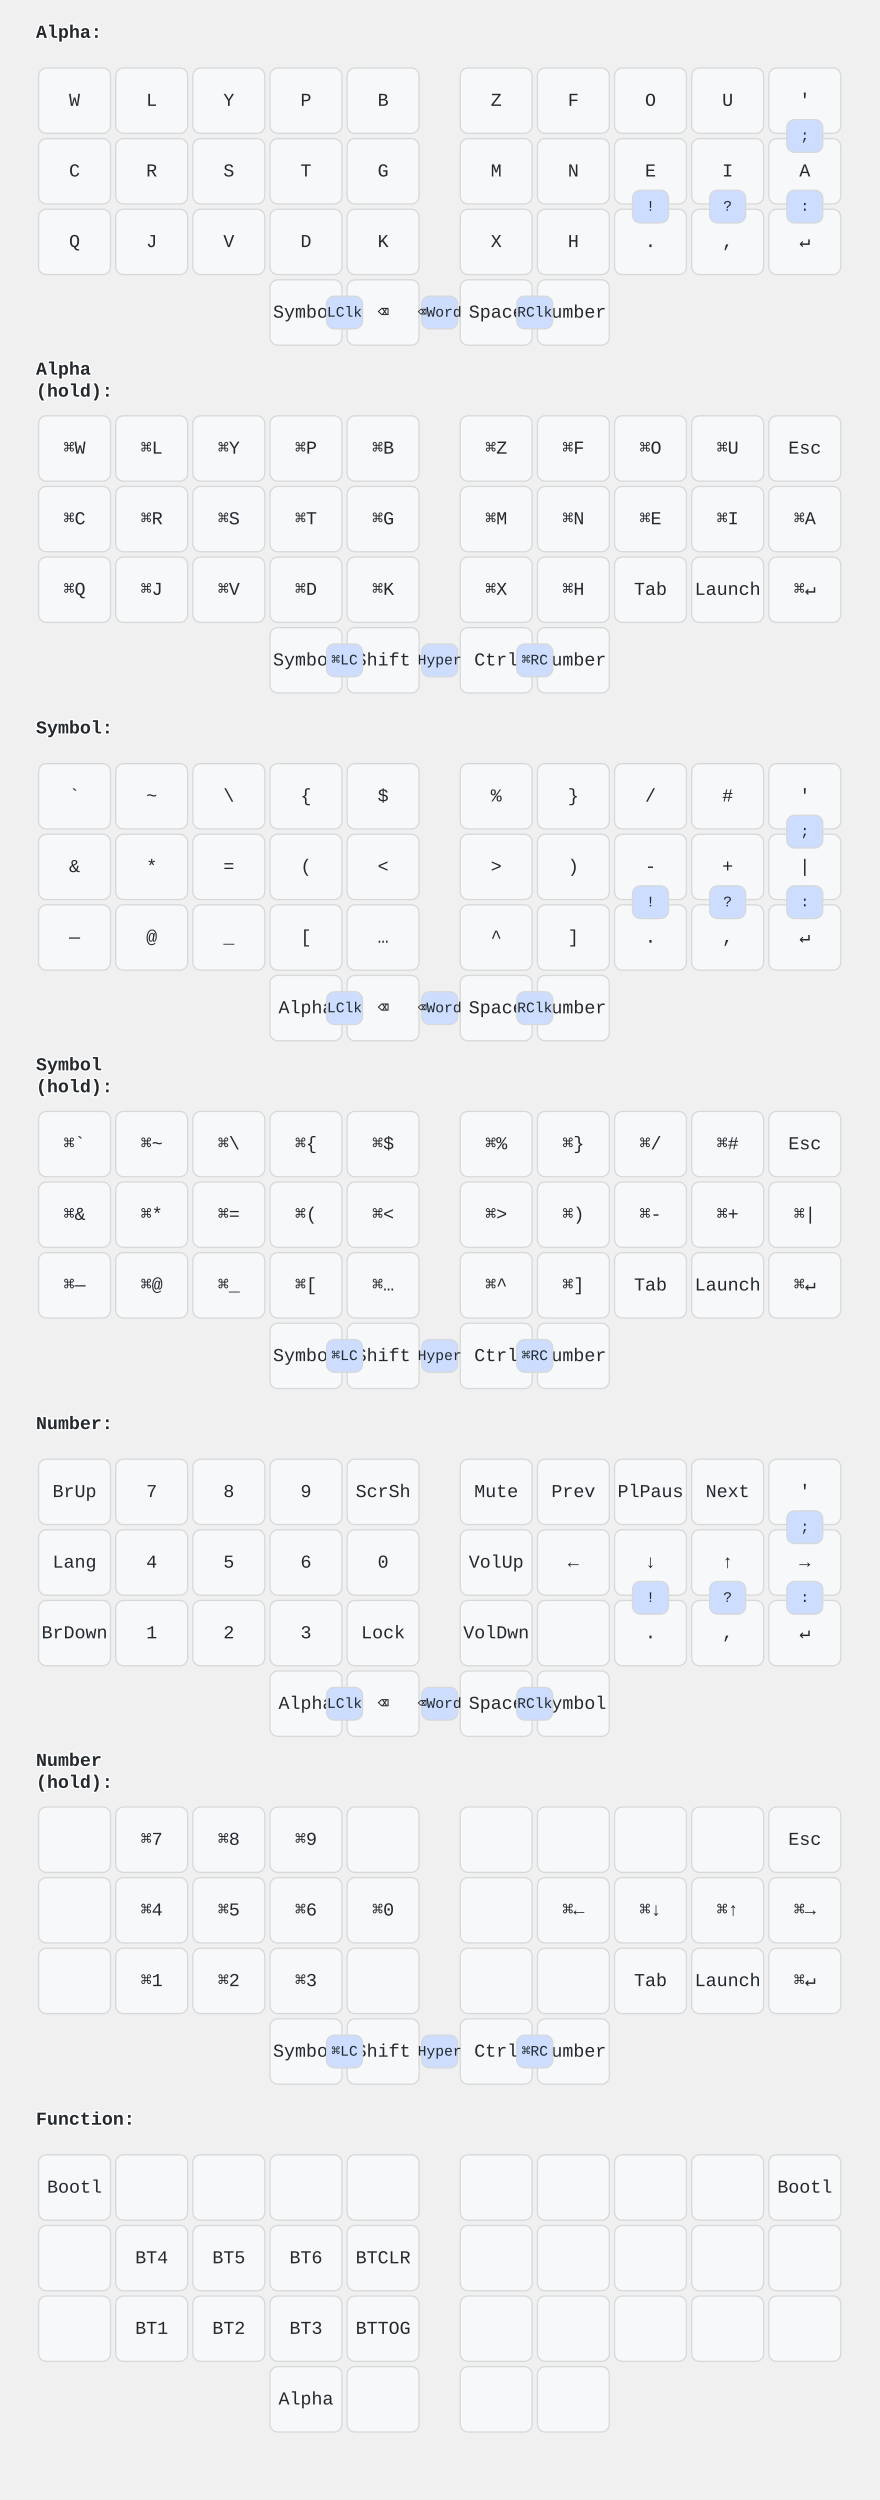
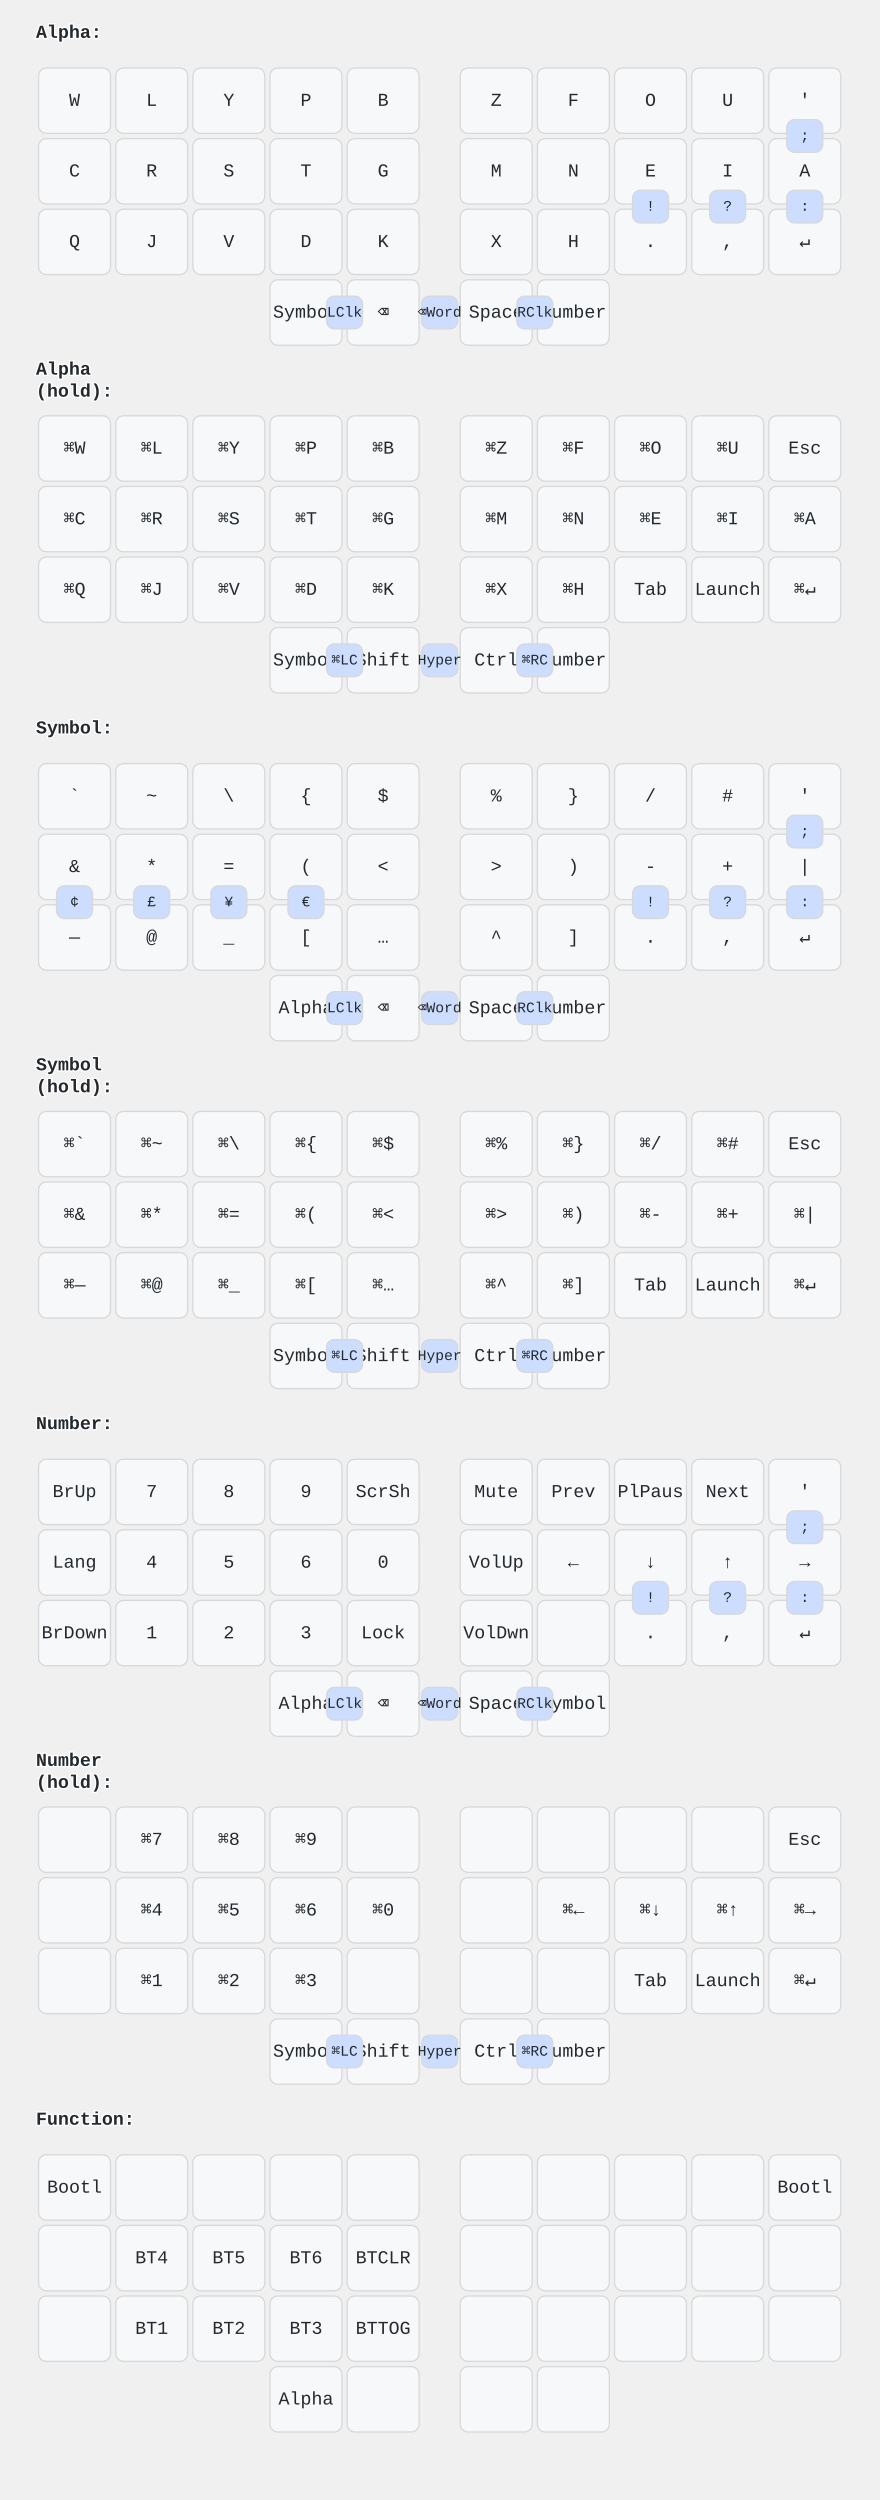
<svg xmlns="http://www.w3.org/2000/svg" width="672.5" height="1912" viewBox="0 0 672.5 1912">
  <style>
    svg {
        font-family: Menlo,SFMono-Regular,Consolas,Liberation Mono,monospace;
        font-size: 14px;
        font-kerning: normal;
        text-rendering: optimizeLegibility;
        fill: #24292e;
    }

    rect {
        fill: #f6f8fa;
        stroke: #d6d8da;
        stroke-width: 1;
    }

    .held {
        fill: #fdd;
    }

    .combo {
        fill: #cdf;
    }

    .ghost {
        fill: #ddd;
    }

    text {
        text-anchor: middle;
        dominant-baseline: middle;
    }

    .label {
        font-weight: bold;
        text-anchor: start;
        stroke: white;
        stroke-width: 2;
        paint-order: stroke;
    }

    .small {
        font-size: 80%;
    }
</style>
  <text x="27.5" y="25.0" class="label">Alpha:</text>
  <rect rx="6" ry="6" x="29.5" y="52" width="55" height="50" />
  <text x="57.0" y="77.0">W</text>
  <rect rx="6" ry="6" x="88.5" y="52" width="55" height="50" />
  <text x="116.0" y="77.0">L</text>
  <rect rx="6" ry="6" x="147.5" y="52" width="55" height="50" />
  <text x="175.0" y="77.0">Y</text>
  <rect rx="6" ry="6" x="206.5" y="52" width="55" height="50" />
  <text x="234.0" y="77.0">P</text>
  <rect rx="6" ry="6" x="265.5" y="52" width="55" height="50" />
  <text x="293.0" y="77.0">B</text>
  <rect rx="6" ry="6" x="29.5" y="106" width="55" height="50" />
  <text x="57.0" y="131.0">C</text>
  <rect rx="6" ry="6" x="88.5" y="106" width="55" height="50" />
  <text x="116.0" y="131.0">R</text>
  <rect rx="6" ry="6" x="147.5" y="106" width="55" height="50" />
  <text x="175.0" y="131.0">S</text>
  <rect rx="6" ry="6" x="206.5" y="106" width="55" height="50" />
  <text x="234.0" y="131.0">T</text>
  <rect rx="6" ry="6" x="265.5" y="106" width="55" height="50" />
  <text x="293.0" y="131.0">G</text>
  <rect rx="6" ry="6" x="29.5" y="160" width="55" height="50" />
  <text x="57.0" y="185.0">Q</text>
  <rect rx="6" ry="6" x="88.5" y="160" width="55" height="50" />
  <text x="116.0" y="185.0">J</text>
  <rect rx="6" ry="6" x="147.5" y="160" width="55" height="50" />
  <text x="175.0" y="185.0">V</text>
  <rect rx="6" ry="6" x="206.5" y="160" width="55" height="50" />
  <text x="234.0" y="185.0">D</text>
  <rect rx="6" ry="6" x="265.5" y="160" width="55" height="50" />
  <text x="293.0" y="185.0">K</text>
  <rect rx="6" ry="6" x="352.0" y="52" width="55" height="50" />
  <text x="379.5" y="77.0">Z</text>
  <rect rx="6" ry="6" x="411.0" y="52" width="55" height="50" />
  <text x="438.5" y="77.0">F</text>
  <rect rx="6" ry="6" x="470.0" y="52" width="55" height="50" />
  <text x="497.5" y="77.0">O</text>
  <rect rx="6" ry="6" x="529.0" y="52" width="55" height="50" />
  <text x="556.5" y="77.0">U</text>
  <rect rx="6" ry="6" x="588.0" y="52" width="55" height="50" />
  <text x="615.5" y="77.0">'</text>
  <rect rx="6" ry="6" x="352.0" y="106" width="55" height="50" />
  <text x="379.5" y="131.0">M</text>
  <rect rx="6" ry="6" x="411.0" y="106" width="55" height="50" />
  <text x="438.5" y="131.0">N</text>
  <rect rx="6" ry="6" x="470.0" y="106" width="55" height="50" />
  <text x="497.5" y="131.0">E</text>
  <rect rx="6" ry="6" x="529.0" y="106" width="55" height="50" />
  <text x="556.5" y="131.0">I</text>
  <rect rx="6" ry="6" x="588.0" y="106" width="55" height="50" />
  <text x="615.5" y="131.0">A</text>
  <rect rx="6" ry="6" x="352.0" y="160" width="55" height="50" />
  <text x="379.5" y="185.0">X</text>
  <rect rx="6" ry="6" x="411.0" y="160" width="55" height="50" />
  <text x="438.5" y="185.0">H</text>
  <rect rx="6" ry="6" x="470.0" y="160" width="55" height="50" />
  <text x="497.5" y="185.0">.</text>
  <rect rx="6" ry="6" x="529.0" y="160" width="55" height="50" />
  <text x="556.5" y="185.0">,</text>
  <rect rx="6" ry="6" x="588.0" y="160" width="55" height="50" />
  <text x="615.5" y="185.0">↵</text>
  <rect rx="6" ry="6" x="206.5" y="214" width="55" height="50" />
  <text x="234.0" y="239.0">Symbol</text>
  <rect rx="6" ry="6" x="265.5" y="214" width="55" height="50" />
  <text x="293.0" y="239.0">⌫</text>
  <rect rx="6" ry="6" x="352.0" y="214" width="55" height="50" />
  <text x="379.5" y="239.0">Space</text>
  <rect rx="6" ry="6" x="411.0" y="214" width="55" height="50" />
  <text x="438.5" y="239.0">Number</text>
  <rect rx="6" ry="6" x="483.75" y="145.5" width="27.5" height="25.0" class="combo" />
  <text x="497.5" y="158.0" class="small">!</text>
  <rect rx="6" ry="6" x="542.75" y="145.5" width="27.5" height="25.0" class="combo" />
  <text x="556.5" y="158.0" class="small">?</text>
  <rect rx="6" ry="6" x="601.75" y="145.5" width="27.5" height="25.0" class="combo" />
  <text x="615.5" y="158.0" class="small">:</text>
  <rect rx="6" ry="6" x="601.75" y="91.5" width="27.5" height="25.0" class="combo" />
  <text x="615.5" y="104.0" class="small">;</text>
  <rect rx="6" ry="6" x="322.5" y="226.5" width="27.5" height="25.0" class="combo" />
  <text x="336.25" y="239.0" class="small">⌫Word</text>
  <rect rx="6" ry="6" x="249.75" y="226.5" width="27.5" height="25.0" class="combo" />
  <text x="263.5" y="239.0" class="small">LClk</text>
  <rect rx="6" ry="6" x="395.25" y="226.5" width="27.5" height="25.0" class="combo" />
  <text x="409.0" y="239.0" class="small">RClk</text>
  <text x="27.5" y="291.0" class="label">
    <tspan x="27.5" dy="-0.6em">Alpha</tspan>
    <tspan x="27.5" dy="1.2em">(hold):</tspan>
  </text>
  <rect rx="6" ry="6" x="29.5" y="318" width="55" height="50" />
  <text x="57.0" y="343.0">⌘W</text>
  <rect rx="6" ry="6" x="88.5" y="318" width="55" height="50" />
  <text x="116.0" y="343.0">⌘L</text>
  <rect rx="6" ry="6" x="147.5" y="318" width="55" height="50" />
  <text x="175.0" y="343.0">⌘Y</text>
  <rect rx="6" ry="6" x="206.5" y="318" width="55" height="50" />
  <text x="234.0" y="343.0">⌘P</text>
  <rect rx="6" ry="6" x="265.5" y="318" width="55" height="50" />
  <text x="293.0" y="343.0">⌘B</text>
  <rect rx="6" ry="6" x="29.5" y="372" width="55" height="50" />
  <text x="57.0" y="397.0">⌘C</text>
  <rect rx="6" ry="6" x="88.5" y="372" width="55" height="50" />
  <text x="116.0" y="397.0">⌘R</text>
  <rect rx="6" ry="6" x="147.5" y="372" width="55" height="50" />
  <text x="175.0" y="397.0">⌘S</text>
  <rect rx="6" ry="6" x="206.5" y="372" width="55" height="50" />
  <text x="234.0" y="397.0">⌘T</text>
  <rect rx="6" ry="6" x="265.5" y="372" width="55" height="50" />
  <text x="293.0" y="397.0">⌘G</text>
  <rect rx="6" ry="6" x="29.5" y="426" width="55" height="50" />
  <text x="57.0" y="451.0">⌘Q</text>
  <rect rx="6" ry="6" x="88.5" y="426" width="55" height="50" />
  <text x="116.0" y="451.0">⌘J</text>
  <rect rx="6" ry="6" x="147.5" y="426" width="55" height="50" />
  <text x="175.0" y="451.0">⌘V</text>
  <rect rx="6" ry="6" x="206.5" y="426" width="55" height="50" />
  <text x="234.0" y="451.0">⌘D</text>
  <rect rx="6" ry="6" x="265.5" y="426" width="55" height="50" />
  <text x="293.0" y="451.0">⌘K</text>
  <rect rx="6" ry="6" x="352.0" y="318" width="55" height="50" />
  <text x="379.5" y="343.0">⌘Z</text>
  <rect rx="6" ry="6" x="411.0" y="318" width="55" height="50" />
  <text x="438.5" y="343.0">⌘F</text>
  <rect rx="6" ry="6" x="470.0" y="318" width="55" height="50" />
  <text x="497.5" y="343.0">⌘O</text>
  <rect rx="6" ry="6" x="529.0" y="318" width="55" height="50" />
  <text x="556.5" y="343.0">⌘U</text>
  <rect rx="6" ry="6" x="588.0" y="318" width="55" height="50" />
  <text x="615.5" y="343.0">Esc</text>
  <rect rx="6" ry="6" x="352.0" y="372" width="55" height="50" />
  <text x="379.5" y="397.0">⌘M</text>
  <rect rx="6" ry="6" x="411.0" y="372" width="55" height="50" />
  <text x="438.5" y="397.0">⌘N</text>
  <rect rx="6" ry="6" x="470.0" y="372" width="55" height="50" />
  <text x="497.5" y="397.0">⌘E</text>
  <rect rx="6" ry="6" x="529.0" y="372" width="55" height="50" />
  <text x="556.5" y="397.0">⌘I</text>
  <rect rx="6" ry="6" x="588.0" y="372" width="55" height="50" />
  <text x="615.5" y="397.0">⌘A</text>
  <rect rx="6" ry="6" x="352.0" y="426" width="55" height="50" />
  <text x="379.5" y="451.0">⌘X</text>
  <rect rx="6" ry="6" x="411.0" y="426" width="55" height="50" />
  <text x="438.5" y="451.0">⌘H</text>
  <rect rx="6" ry="6" x="470.0" y="426" width="55" height="50" />
  <text x="497.5" y="451.0">Tab</text>
  <rect rx="6" ry="6" x="529.0" y="426" width="55" height="50" />
  <text x="556.5" y="451.0">Launch</text>
  <rect rx="6" ry="6" x="588.0" y="426" width="55" height="50" />
  <text x="615.5" y="451.0">⌘↵</text>
  <rect rx="6" ry="6" x="206.5" y="480" width="55" height="50" />
  <text x="234.0" y="505.0">Symbol</text>
  <rect rx="6" ry="6" x="265.5" y="480" width="55" height="50" />
  <text x="293.0" y="505.0">Shift</text>
  <rect rx="6" ry="6" x="352.0" y="480" width="55" height="50" />
  <text x="379.5" y="505.0">Ctrl</text>
  <rect rx="6" ry="6" x="411.0" y="480" width="55" height="50" />
  <text x="438.5" y="505.0">Number</text>
  <rect rx="6" ry="6" x="322.5" y="492.5" width="27.5" height="25.0" class="combo" />
  <text x="336.25" y="505.0" class="small">Hyper</text>
  <rect rx="6" ry="6" x="249.75" y="492.5" width="27.5" height="25.0" class="combo" />
  <text x="263.5" y="505.0" class="small">⌘LC</text>
  <rect rx="6" ry="6" x="395.25" y="492.5" width="27.5" height="25.0" class="combo" />
  <text x="409.0" y="505.0" class="small">⌘RC</text>
  <text x="27.5" y="557.0" class="label">Symbol:</text>
  <rect rx="6" ry="6" x="29.5" y="584" width="55" height="50" />
  <text x="57.0" y="609.0">`</text>
  <rect rx="6" ry="6" x="88.5" y="584" width="55" height="50" />
  <text x="116.0" y="609.0">~</text>
  <rect rx="6" ry="6" x="147.5" y="584" width="55" height="50" />
  <text x="175.0" y="609.0">\</text>
  <rect rx="6" ry="6" x="206.5" y="584" width="55" height="50" />
  <text x="234.0" y="609.0">{</text>
  <rect rx="6" ry="6" x="265.5" y="584" width="55" height="50" />
  <text x="293.0" y="609.0">$</text>
  <rect rx="6" ry="6" x="29.5" y="638" width="55" height="50" />
  <text x="57.0" y="663.0">&amp;</text>
  <rect rx="6" ry="6" x="88.5" y="638" width="55" height="50" />
  <text x="116.0" y="663.0">*</text>
  <rect rx="6" ry="6" x="147.5" y="638" width="55" height="50" />
  <text x="175.0" y="663.0">=</text>
  <rect rx="6" ry="6" x="206.5" y="638" width="55" height="50" />
  <text x="234.0" y="663.0">(</text>
  <rect rx="6" ry="6" x="265.5" y="638" width="55" height="50" />
  <text x="293.0" y="663.0">&lt;</text>
  <rect rx="6" ry="6" x="29.5" y="692" width="55" height="50" />
  <text x="57.0" y="717.0">—</text>
  <rect rx="6" ry="6" x="88.5" y="692" width="55" height="50" />
  <text x="116.0" y="717.0">@</text>
  <rect rx="6" ry="6" x="147.5" y="692" width="55" height="50" />
  <text x="175.0" y="717.0">_</text>
  <rect rx="6" ry="6" x="206.5" y="692" width="55" height="50" />
  <text x="234.0" y="717.0">[</text>
  <rect rx="6" ry="6" x="265.5" y="692" width="55" height="50" />
  <text x="293.0" y="717.0">…</text>
  <rect rx="6" ry="6" x="352.0" y="584" width="55" height="50" />
  <text x="379.5" y="609.0">%</text>
  <rect rx="6" ry="6" x="411.0" y="584" width="55" height="50" />
  <text x="438.5" y="609.0">}</text>
  <rect rx="6" ry="6" x="470.0" y="584" width="55" height="50" />
  <text x="497.5" y="609.0">/</text>
  <rect rx="6" ry="6" x="529.0" y="584" width="55" height="50" />
  <text x="556.5" y="609.0">#</text>
  <rect rx="6" ry="6" x="588.0" y="584" width="55" height="50" />
  <text x="615.5" y="609.0">'</text>
  <rect rx="6" ry="6" x="352.0" y="638" width="55" height="50" />
  <text x="379.5" y="663.0">&gt;</text>
  <rect rx="6" ry="6" x="411.0" y="638" width="55" height="50" />
  <text x="438.5" y="663.0">)</text>
  <rect rx="6" ry="6" x="470.0" y="638" width="55" height="50" />
  <text x="497.5" y="663.0">-</text>
  <rect rx="6" ry="6" x="529.0" y="638" width="55" height="50" />
  <text x="556.5" y="663.0">+</text>
  <rect rx="6" ry="6" x="588.0" y="638" width="55" height="50" />
  <text x="615.5" y="663.0">|</text>
  <rect rx="6" ry="6" x="352.0" y="692" width="55" height="50" />
  <text x="379.5" y="717.0">^</text>
  <rect rx="6" ry="6" x="411.0" y="692" width="55" height="50" />
  <text x="438.5" y="717.0">]</text>
  <rect rx="6" ry="6" x="470.0" y="692" width="55" height="50" />
  <text x="497.5" y="717.0">.</text>
  <rect rx="6" ry="6" x="529.0" y="692" width="55" height="50" />
  <text x="556.5" y="717.0">,</text>
  <rect rx="6" ry="6" x="588.0" y="692" width="55" height="50" />
  <text x="615.5" y="717.0">↵</text>
  <rect rx="6" ry="6" x="206.5" y="746" width="55" height="50" />
  <text x="234.0" y="771.0">Alpha</text>
  <rect rx="6" ry="6" x="265.5" y="746" width="55" height="50" />
  <text x="293.0" y="771.0">⌫</text>
  <rect rx="6" ry="6" x="352.0" y="746" width="55" height="50" />
  <text x="379.5" y="771.0">Space</text>
  <rect rx="6" ry="6" x="411.0" y="746" width="55" height="50" />
  <text x="438.5" y="771.0">Number</text>
  <rect rx="6" ry="6" x="483.75" y="677.5" width="27.5" height="25.0" class="combo" />
  <text x="497.5" y="690.0" class="small">!</text>
  <rect rx="6" ry="6" x="542.75" y="677.5" width="27.5" height="25.0" class="combo" />
  <text x="556.5" y="690.0" class="small">?</text>
  <rect rx="6" ry="6" x="601.75" y="677.5" width="27.5" height="25.0" class="combo" />
  <text x="615.5" y="690.0" class="small">:</text>
  <rect rx="6" ry="6" x="601.75" y="623.5" width="27.5" height="25.0" class="combo" />
  <text x="615.5" y="636.0" class="small">;</text>
+   <rect rx="6" ry="6" x="43.25" y="677.5" width="27.5" height="25.0" class="combo" />
+   <text x="57.0" y="690.0" class="small">¢</text>
+   <rect rx="6" ry="6" x="102.25" y="677.5" width="27.5" height="25.0" class="combo" />
+   <text x="116.0" y="690.0" class="small">£</text>
+   <rect rx="6" ry="6" x="161.25" y="677.5" width="27.5" height="25.0" class="combo" />
+   <text x="175.0" y="690.0" class="small">¥</text>
+   <rect rx="6" ry="6" x="220.25" y="677.5" width="27.5" height="25.0" class="combo" />
+   <text x="234.0" y="690.0" class="small">€</text>
  <rect rx="6" ry="6" x="322.5" y="758.5" width="27.5" height="25.0" class="combo" />
  <text x="336.25" y="771.0" class="small">⌫Word</text>
  <rect rx="6" ry="6" x="249.75" y="758.5" width="27.5" height="25.0" class="combo" />
  <text x="263.5" y="771.0" class="small">LClk</text>
  <rect rx="6" ry="6" x="395.25" y="758.5" width="27.5" height="25.0" class="combo" />
  <text x="409.0" y="771.0" class="small">RClk</text>
  <text x="27.5" y="823.0" class="label">
    <tspan x="27.5" dy="-0.6em">Symbol</tspan>
    <tspan x="27.5" dy="1.2em">(hold):</tspan>
  </text>
  <rect rx="6" ry="6" x="29.5" y="850" width="55" height="50" />
  <text x="57.0" y="875.0">⌘`</text>
  <rect rx="6" ry="6" x="88.5" y="850" width="55" height="50" />
  <text x="116.0" y="875.0">⌘~</text>
  <rect rx="6" ry="6" x="147.5" y="850" width="55" height="50" />
  <text x="175.0" y="875.0">⌘\</text>
  <rect rx="6" ry="6" x="206.5" y="850" width="55" height="50" />
  <text x="234.0" y="875.0">⌘{</text>
  <rect rx="6" ry="6" x="265.5" y="850" width="55" height="50" />
  <text x="293.0" y="875.0">⌘$</text>
  <rect rx="6" ry="6" x="29.5" y="904" width="55" height="50" />
  <text x="57.0" y="929.0">⌘&amp;</text>
  <rect rx="6" ry="6" x="88.5" y="904" width="55" height="50" />
  <text x="116.0" y="929.0">⌘*</text>
  <rect rx="6" ry="6" x="147.5" y="904" width="55" height="50" />
  <text x="175.0" y="929.0">⌘=</text>
  <rect rx="6" ry="6" x="206.5" y="904" width="55" height="50" />
  <text x="234.0" y="929.0">⌘(</text>
  <rect rx="6" ry="6" x="265.5" y="904" width="55" height="50" />
  <text x="293.0" y="929.0">⌘&lt;</text>
  <rect rx="6" ry="6" x="29.5" y="958" width="55" height="50" />
  <text x="57.0" y="983.0">⌘—</text>
  <rect rx="6" ry="6" x="88.5" y="958" width="55" height="50" />
  <text x="116.0" y="983.0">⌘@</text>
  <rect rx="6" ry="6" x="147.5" y="958" width="55" height="50" />
  <text x="175.0" y="983.0">⌘_</text>
  <rect rx="6" ry="6" x="206.5" y="958" width="55" height="50" />
  <text x="234.0" y="983.0">⌘[</text>
  <rect rx="6" ry="6" x="265.5" y="958" width="55" height="50" />
  <text x="293.0" y="983.0">⌘…</text>
  <rect rx="6" ry="6" x="352.0" y="850" width="55" height="50" />
  <text x="379.5" y="875.0">⌘%</text>
  <rect rx="6" ry="6" x="411.0" y="850" width="55" height="50" />
  <text x="438.5" y="875.0">⌘}</text>
  <rect rx="6" ry="6" x="470.0" y="850" width="55" height="50" />
  <text x="497.5" y="875.0">⌘/</text>
  <rect rx="6" ry="6" x="529.0" y="850" width="55" height="50" />
  <text x="556.5" y="875.0">⌘#</text>
  <rect rx="6" ry="6" x="588.0" y="850" width="55" height="50" />
  <text x="615.5" y="875.0">Esc</text>
  <rect rx="6" ry="6" x="352.0" y="904" width="55" height="50" />
  <text x="379.5" y="929.0">⌘&gt;</text>
  <rect rx="6" ry="6" x="411.0" y="904" width="55" height="50" />
  <text x="438.5" y="929.0">⌘)</text>
  <rect rx="6" ry="6" x="470.0" y="904" width="55" height="50" />
  <text x="497.5" y="929.0">⌘-</text>
  <rect rx="6" ry="6" x="529.0" y="904" width="55" height="50" />
  <text x="556.5" y="929.0">⌘+</text>
  <rect rx="6" ry="6" x="588.0" y="904" width="55" height="50" />
  <text x="615.5" y="929.0">⌘|</text>
  <rect rx="6" ry="6" x="352.0" y="958" width="55" height="50" />
  <text x="379.5" y="983.0">⌘^</text>
  <rect rx="6" ry="6" x="411.0" y="958" width="55" height="50" />
  <text x="438.5" y="983.0">⌘]</text>
  <rect rx="6" ry="6" x="470.0" y="958" width="55" height="50" />
  <text x="497.5" y="983.0">Tab</text>
  <rect rx="6" ry="6" x="529.0" y="958" width="55" height="50" />
  <text x="556.5" y="983.0">Launch</text>
  <rect rx="6" ry="6" x="588.0" y="958" width="55" height="50" />
  <text x="615.5" y="983.0">⌘↵</text>
  <rect rx="6" ry="6" x="206.5" y="1012" width="55" height="50" />
  <text x="234.0" y="1037.0">Symbol</text>
  <rect rx="6" ry="6" x="265.5" y="1012" width="55" height="50" />
  <text x="293.0" y="1037.0">Shift</text>
  <rect rx="6" ry="6" x="352.0" y="1012" width="55" height="50" />
  <text x="379.5" y="1037.0">Ctrl</text>
  <rect rx="6" ry="6" x="411.0" y="1012" width="55" height="50" />
  <text x="438.5" y="1037.0">Number</text>
  <rect rx="6" ry="6" x="322.5" y="1024.5" width="27.5" height="25.0" class="combo" />
  <text x="336.25" y="1037.0" class="small">Hyper</text>
  <rect rx="6" ry="6" x="249.75" y="1024.5" width="27.5" height="25.0" class="combo" />
  <text x="263.5" y="1037.0" class="small">⌘LC</text>
  <rect rx="6" ry="6" x="395.25" y="1024.5" width="27.5" height="25.0" class="combo" />
  <text x="409.0" y="1037.0" class="small">⌘RC</text>
  <text x="27.5" y="1089.0" class="label">Number:</text>
  <rect rx="6" ry="6" x="29.5" y="1116" width="55" height="50" />
  <text x="57.0" y="1141.0">BrUp</text>
  <rect rx="6" ry="6" x="88.5" y="1116" width="55" height="50" />
  <text x="116.0" y="1141.0">7</text>
  <rect rx="6" ry="6" x="147.5" y="1116" width="55" height="50" />
  <text x="175.0" y="1141.0">8</text>
  <rect rx="6" ry="6" x="206.5" y="1116" width="55" height="50" />
  <text x="234.0" y="1141.0">9</text>
  <rect rx="6" ry="6" x="265.5" y="1116" width="55" height="50" />
  <text x="293.0" y="1141.0">ScrSh</text>
  <rect rx="6" ry="6" x="29.5" y="1170" width="55" height="50" />
  <text x="57.0" y="1195.0">Lang</text>
  <rect rx="6" ry="6" x="88.5" y="1170" width="55" height="50" />
  <text x="116.0" y="1195.0">4</text>
  <rect rx="6" ry="6" x="147.5" y="1170" width="55" height="50" />
  <text x="175.0" y="1195.0">5</text>
  <rect rx="6" ry="6" x="206.5" y="1170" width="55" height="50" />
  <text x="234.0" y="1195.0">6</text>
  <rect rx="6" ry="6" x="265.5" y="1170" width="55" height="50" />
  <text x="293.0" y="1195.0">0</text>
  <rect rx="6" ry="6" x="29.5" y="1224" width="55" height="50" />
  <text x="57.0" y="1249.0">BrDown</text>
  <rect rx="6" ry="6" x="88.5" y="1224" width="55" height="50" />
  <text x="116.0" y="1249.0">1</text>
  <rect rx="6" ry="6" x="147.5" y="1224" width="55" height="50" />
  <text x="175.0" y="1249.0">2</text>
  <rect rx="6" ry="6" x="206.5" y="1224" width="55" height="50" />
  <text x="234.0" y="1249.0">3</text>
  <rect rx="6" ry="6" x="265.5" y="1224" width="55" height="50" />
  <text x="293.0" y="1249.0">Lock</text>
  <rect rx="6" ry="6" x="352.0" y="1116" width="55" height="50" />
  <text x="379.5" y="1141.0">Mute</text>
  <rect rx="6" ry="6" x="411.0" y="1116" width="55" height="50" />
  <text x="438.5" y="1141.0">Prev</text>
  <rect rx="6" ry="6" x="470.0" y="1116" width="55" height="50" />
  <text x="497.5" y="1141.0">PlPaus</text>
  <rect rx="6" ry="6" x="529.0" y="1116" width="55" height="50" />
  <text x="556.5" y="1141.0">Next</text>
  <rect rx="6" ry="6" x="588.0" y="1116" width="55" height="50" />
  <text x="615.5" y="1141.0">'</text>
  <rect rx="6" ry="6" x="352.0" y="1170" width="55" height="50" />
  <text x="379.5" y="1195.0">VolUp</text>
  <rect rx="6" ry="6" x="411.0" y="1170" width="55" height="50" />
  <text x="438.5" y="1195.0">←</text>
  <rect rx="6" ry="6" x="470.0" y="1170" width="55" height="50" />
  <text x="497.5" y="1195.0">↓</text>
  <rect rx="6" ry="6" x="529.0" y="1170" width="55" height="50" />
  <text x="556.5" y="1195.0">↑</text>
  <rect rx="6" ry="6" x="588.0" y="1170" width="55" height="50" />
  <text x="615.5" y="1195.0">→</text>
  <rect rx="6" ry="6" x="352.0" y="1224" width="55" height="50" />
  <text x="379.5" y="1249.0">VolDwn</text>
  <rect rx="6" ry="6" x="411.0" y="1224" width="55" height="50" />
  <rect rx="6" ry="6" x="470.0" y="1224" width="55" height="50" />
  <text x="497.5" y="1249.0">.</text>
  <rect rx="6" ry="6" x="529.0" y="1224" width="55" height="50" />
  <text x="556.5" y="1249.0">,</text>
  <rect rx="6" ry="6" x="588.0" y="1224" width="55" height="50" />
  <text x="615.5" y="1249.0">↵</text>
  <rect rx="6" ry="6" x="206.5" y="1278" width="55" height="50" />
  <text x="234.0" y="1303.0">Alpha</text>
  <rect rx="6" ry="6" x="265.5" y="1278" width="55" height="50" />
  <text x="293.0" y="1303.0">⌫</text>
  <rect rx="6" ry="6" x="352.0" y="1278" width="55" height="50" />
  <text x="379.5" y="1303.0">Space</text>
  <rect rx="6" ry="6" x="411.0" y="1278" width="55" height="50" />
  <text x="438.5" y="1303.0">Symbol</text>
  <rect rx="6" ry="6" x="483.75" y="1209.5" width="27.5" height="25.0" class="combo" />
  <text x="497.5" y="1222.0" class="small">!</text>
  <rect rx="6" ry="6" x="542.75" y="1209.5" width="27.5" height="25.0" class="combo" />
  <text x="556.5" y="1222.0" class="small">?</text>
  <rect rx="6" ry="6" x="601.75" y="1209.5" width="27.5" height="25.0" class="combo" />
  <text x="615.5" y="1222.0" class="small">:</text>
  <rect rx="6" ry="6" x="601.75" y="1155.5" width="27.5" height="25.0" class="combo" />
  <text x="615.5" y="1168.0" class="small">;</text>
  <rect rx="6" ry="6" x="322.5" y="1290.5" width="27.5" height="25.0" class="combo" />
  <text x="336.25" y="1303.0" class="small">⌫Word</text>
  <rect rx="6" ry="6" x="249.75" y="1290.5" width="27.5" height="25.0" class="combo" />
  <text x="263.5" y="1303.0" class="small">LClk</text>
  <rect rx="6" ry="6" x="395.25" y="1290.5" width="27.5" height="25.0" class="combo" />
  <text x="409.0" y="1303.0" class="small">RClk</text>
  <text x="27.5" y="1355.0" class="label">
    <tspan x="27.5" dy="-0.6em">Number</tspan>
    <tspan x="27.5" dy="1.2em">(hold):</tspan>
  </text>
  <rect rx="6" ry="6" x="29.5" y="1382" width="55" height="50" />
  <rect rx="6" ry="6" x="88.5" y="1382" width="55" height="50" />
  <text x="116.0" y="1407.0">⌘7</text>
  <rect rx="6" ry="6" x="147.5" y="1382" width="55" height="50" />
  <text x="175.0" y="1407.0">⌘8</text>
  <rect rx="6" ry="6" x="206.5" y="1382" width="55" height="50" />
  <text x="234.0" y="1407.0">⌘9</text>
  <rect rx="6" ry="6" x="265.5" y="1382" width="55" height="50" />
  <rect rx="6" ry="6" x="29.5" y="1436" width="55" height="50" />
  <rect rx="6" ry="6" x="88.5" y="1436" width="55" height="50" />
  <text x="116.0" y="1461.0">⌘4</text>
  <rect rx="6" ry="6" x="147.5" y="1436" width="55" height="50" />
  <text x="175.0" y="1461.0">⌘5</text>
  <rect rx="6" ry="6" x="206.5" y="1436" width="55" height="50" />
  <text x="234.0" y="1461.0">⌘6</text>
  <rect rx="6" ry="6" x="265.5" y="1436" width="55" height="50" />
  <text x="293.0" y="1461.0">⌘0</text>
  <rect rx="6" ry="6" x="29.5" y="1490" width="55" height="50" />
  <rect rx="6" ry="6" x="88.5" y="1490" width="55" height="50" />
  <text x="116.0" y="1515.0">⌘1</text>
  <rect rx="6" ry="6" x="147.5" y="1490" width="55" height="50" />
  <text x="175.0" y="1515.0">⌘2</text>
  <rect rx="6" ry="6" x="206.5" y="1490" width="55" height="50" />
  <text x="234.0" y="1515.0">⌘3</text>
  <rect rx="6" ry="6" x="265.5" y="1490" width="55" height="50" />
  <rect rx="6" ry="6" x="352.0" y="1382" width="55" height="50" />
  <rect rx="6" ry="6" x="411.0" y="1382" width="55" height="50" />
  <rect rx="6" ry="6" x="470.0" y="1382" width="55" height="50" />
  <rect rx="6" ry="6" x="529.0" y="1382" width="55" height="50" />
  <rect rx="6" ry="6" x="588.0" y="1382" width="55" height="50" />
  <text x="615.5" y="1407.0">Esc</text>
  <rect rx="6" ry="6" x="352.0" y="1436" width="55" height="50" />
  <rect rx="6" ry="6" x="411.0" y="1436" width="55" height="50" />
  <text x="438.5" y="1461.0">⌘←</text>
  <rect rx="6" ry="6" x="470.0" y="1436" width="55" height="50" />
  <text x="497.5" y="1461.0">⌘↓</text>
  <rect rx="6" ry="6" x="529.0" y="1436" width="55" height="50" />
  <text x="556.5" y="1461.0">⌘↑</text>
  <rect rx="6" ry="6" x="588.0" y="1436" width="55" height="50" />
  <text x="615.5" y="1461.0">⌘→</text>
  <rect rx="6" ry="6" x="352.0" y="1490" width="55" height="50" />
  <rect rx="6" ry="6" x="411.0" y="1490" width="55" height="50" />
  <rect rx="6" ry="6" x="470.0" y="1490" width="55" height="50" />
  <text x="497.5" y="1515.0">Tab</text>
  <rect rx="6" ry="6" x="529.0" y="1490" width="55" height="50" />
  <text x="556.5" y="1515.0">Launch</text>
  <rect rx="6" ry="6" x="588.0" y="1490" width="55" height="50" />
  <text x="615.5" y="1515.0">⌘↵</text>
  <rect rx="6" ry="6" x="206.5" y="1544" width="55" height="50" />
  <text x="234.0" y="1569.0">Symbol</text>
  <rect rx="6" ry="6" x="265.5" y="1544" width="55" height="50" />
  <text x="293.0" y="1569.0">Shift</text>
  <rect rx="6" ry="6" x="352.0" y="1544" width="55" height="50" />
  <text x="379.5" y="1569.0">Ctrl</text>
  <rect rx="6" ry="6" x="411.0" y="1544" width="55" height="50" />
  <text x="438.5" y="1569.0">Number</text>
  <rect rx="6" ry="6" x="322.5" y="1556.5" width="27.5" height="25.0" class="combo" />
  <text x="336.25" y="1569.0" class="small">Hyper</text>
  <rect rx="6" ry="6" x="249.75" y="1556.5" width="27.5" height="25.0" class="combo" />
  <text x="263.5" y="1569.0" class="small">⌘LC</text>
  <rect rx="6" ry="6" x="395.25" y="1556.5" width="27.5" height="25.0" class="combo" />
  <text x="409.0" y="1569.0" class="small">⌘RC</text>
  <text x="27.5" y="1621.0" class="label">Function:</text>
  <rect rx="6" ry="6" x="29.5" y="1648" width="55" height="50" />
  <text x="57.0" y="1673.0">Bootl</text>
  <rect rx="6" ry="6" x="88.5" y="1648" width="55" height="50" />
  <rect rx="6" ry="6" x="147.5" y="1648" width="55" height="50" />
  <rect rx="6" ry="6" x="206.5" y="1648" width="55" height="50" />
  <rect rx="6" ry="6" x="265.5" y="1648" width="55" height="50" />
  <rect rx="6" ry="6" x="29.5" y="1702" width="55" height="50" />
  <rect rx="6" ry="6" x="88.5" y="1702" width="55" height="50" />
  <text x="116.0" y="1727.0">BT4</text>
  <rect rx="6" ry="6" x="147.5" y="1702" width="55" height="50" />
  <text x="175.0" y="1727.0">BT5</text>
  <rect rx="6" ry="6" x="206.5" y="1702" width="55" height="50" />
  <text x="234.0" y="1727.0">BT6</text>
  <rect rx="6" ry="6" x="265.5" y="1702" width="55" height="50" />
  <text x="293.0" y="1727.0">BTCLR</text>
  <rect rx="6" ry="6" x="29.5" y="1756" width="55" height="50" />
  <rect rx="6" ry="6" x="88.5" y="1756" width="55" height="50" />
  <text x="116.0" y="1781.0">BT1</text>
  <rect rx="6" ry="6" x="147.5" y="1756" width="55" height="50" />
  <text x="175.0" y="1781.0">BT2</text>
  <rect rx="6" ry="6" x="206.5" y="1756" width="55" height="50" />
  <text x="234.0" y="1781.0">BT3</text>
  <rect rx="6" ry="6" x="265.5" y="1756" width="55" height="50" />
  <text x="293.0" y="1781.0">BTTOG</text>
  <rect rx="6" ry="6" x="352.0" y="1648" width="55" height="50" />
  <rect rx="6" ry="6" x="411.0" y="1648" width="55" height="50" />
  <rect rx="6" ry="6" x="470.0" y="1648" width="55" height="50" />
  <rect rx="6" ry="6" x="529.0" y="1648" width="55" height="50" />
  <rect rx="6" ry="6" x="588.0" y="1648" width="55" height="50" />
  <text x="615.5" y="1673.0">Bootl</text>
  <rect rx="6" ry="6" x="352.0" y="1702" width="55" height="50" />
  <rect rx="6" ry="6" x="411.0" y="1702" width="55" height="50" />
  <rect rx="6" ry="6" x="470.0" y="1702" width="55" height="50" />
  <rect rx="6" ry="6" x="529.0" y="1702" width="55" height="50" />
  <rect rx="6" ry="6" x="588.0" y="1702" width="55" height="50" />
  <rect rx="6" ry="6" x="352.0" y="1756" width="55" height="50" />
  <rect rx="6" ry="6" x="411.0" y="1756" width="55" height="50" />
  <rect rx="6" ry="6" x="470.0" y="1756" width="55" height="50" />
  <rect rx="6" ry="6" x="529.0" y="1756" width="55" height="50" />
  <rect rx="6" ry="6" x="588.0" y="1756" width="55" height="50" />
  <rect rx="6" ry="6" x="206.5" y="1810" width="55" height="50" />
  <text x="234.0" y="1835.0">Alpha</text>
  <rect rx="6" ry="6" x="265.5" y="1810" width="55" height="50" />
  <rect rx="6" ry="6" x="352.0" y="1810" width="55" height="50" />
  <rect rx="6" ry="6" x="411.0" y="1810" width="55" height="50" />
</svg>
